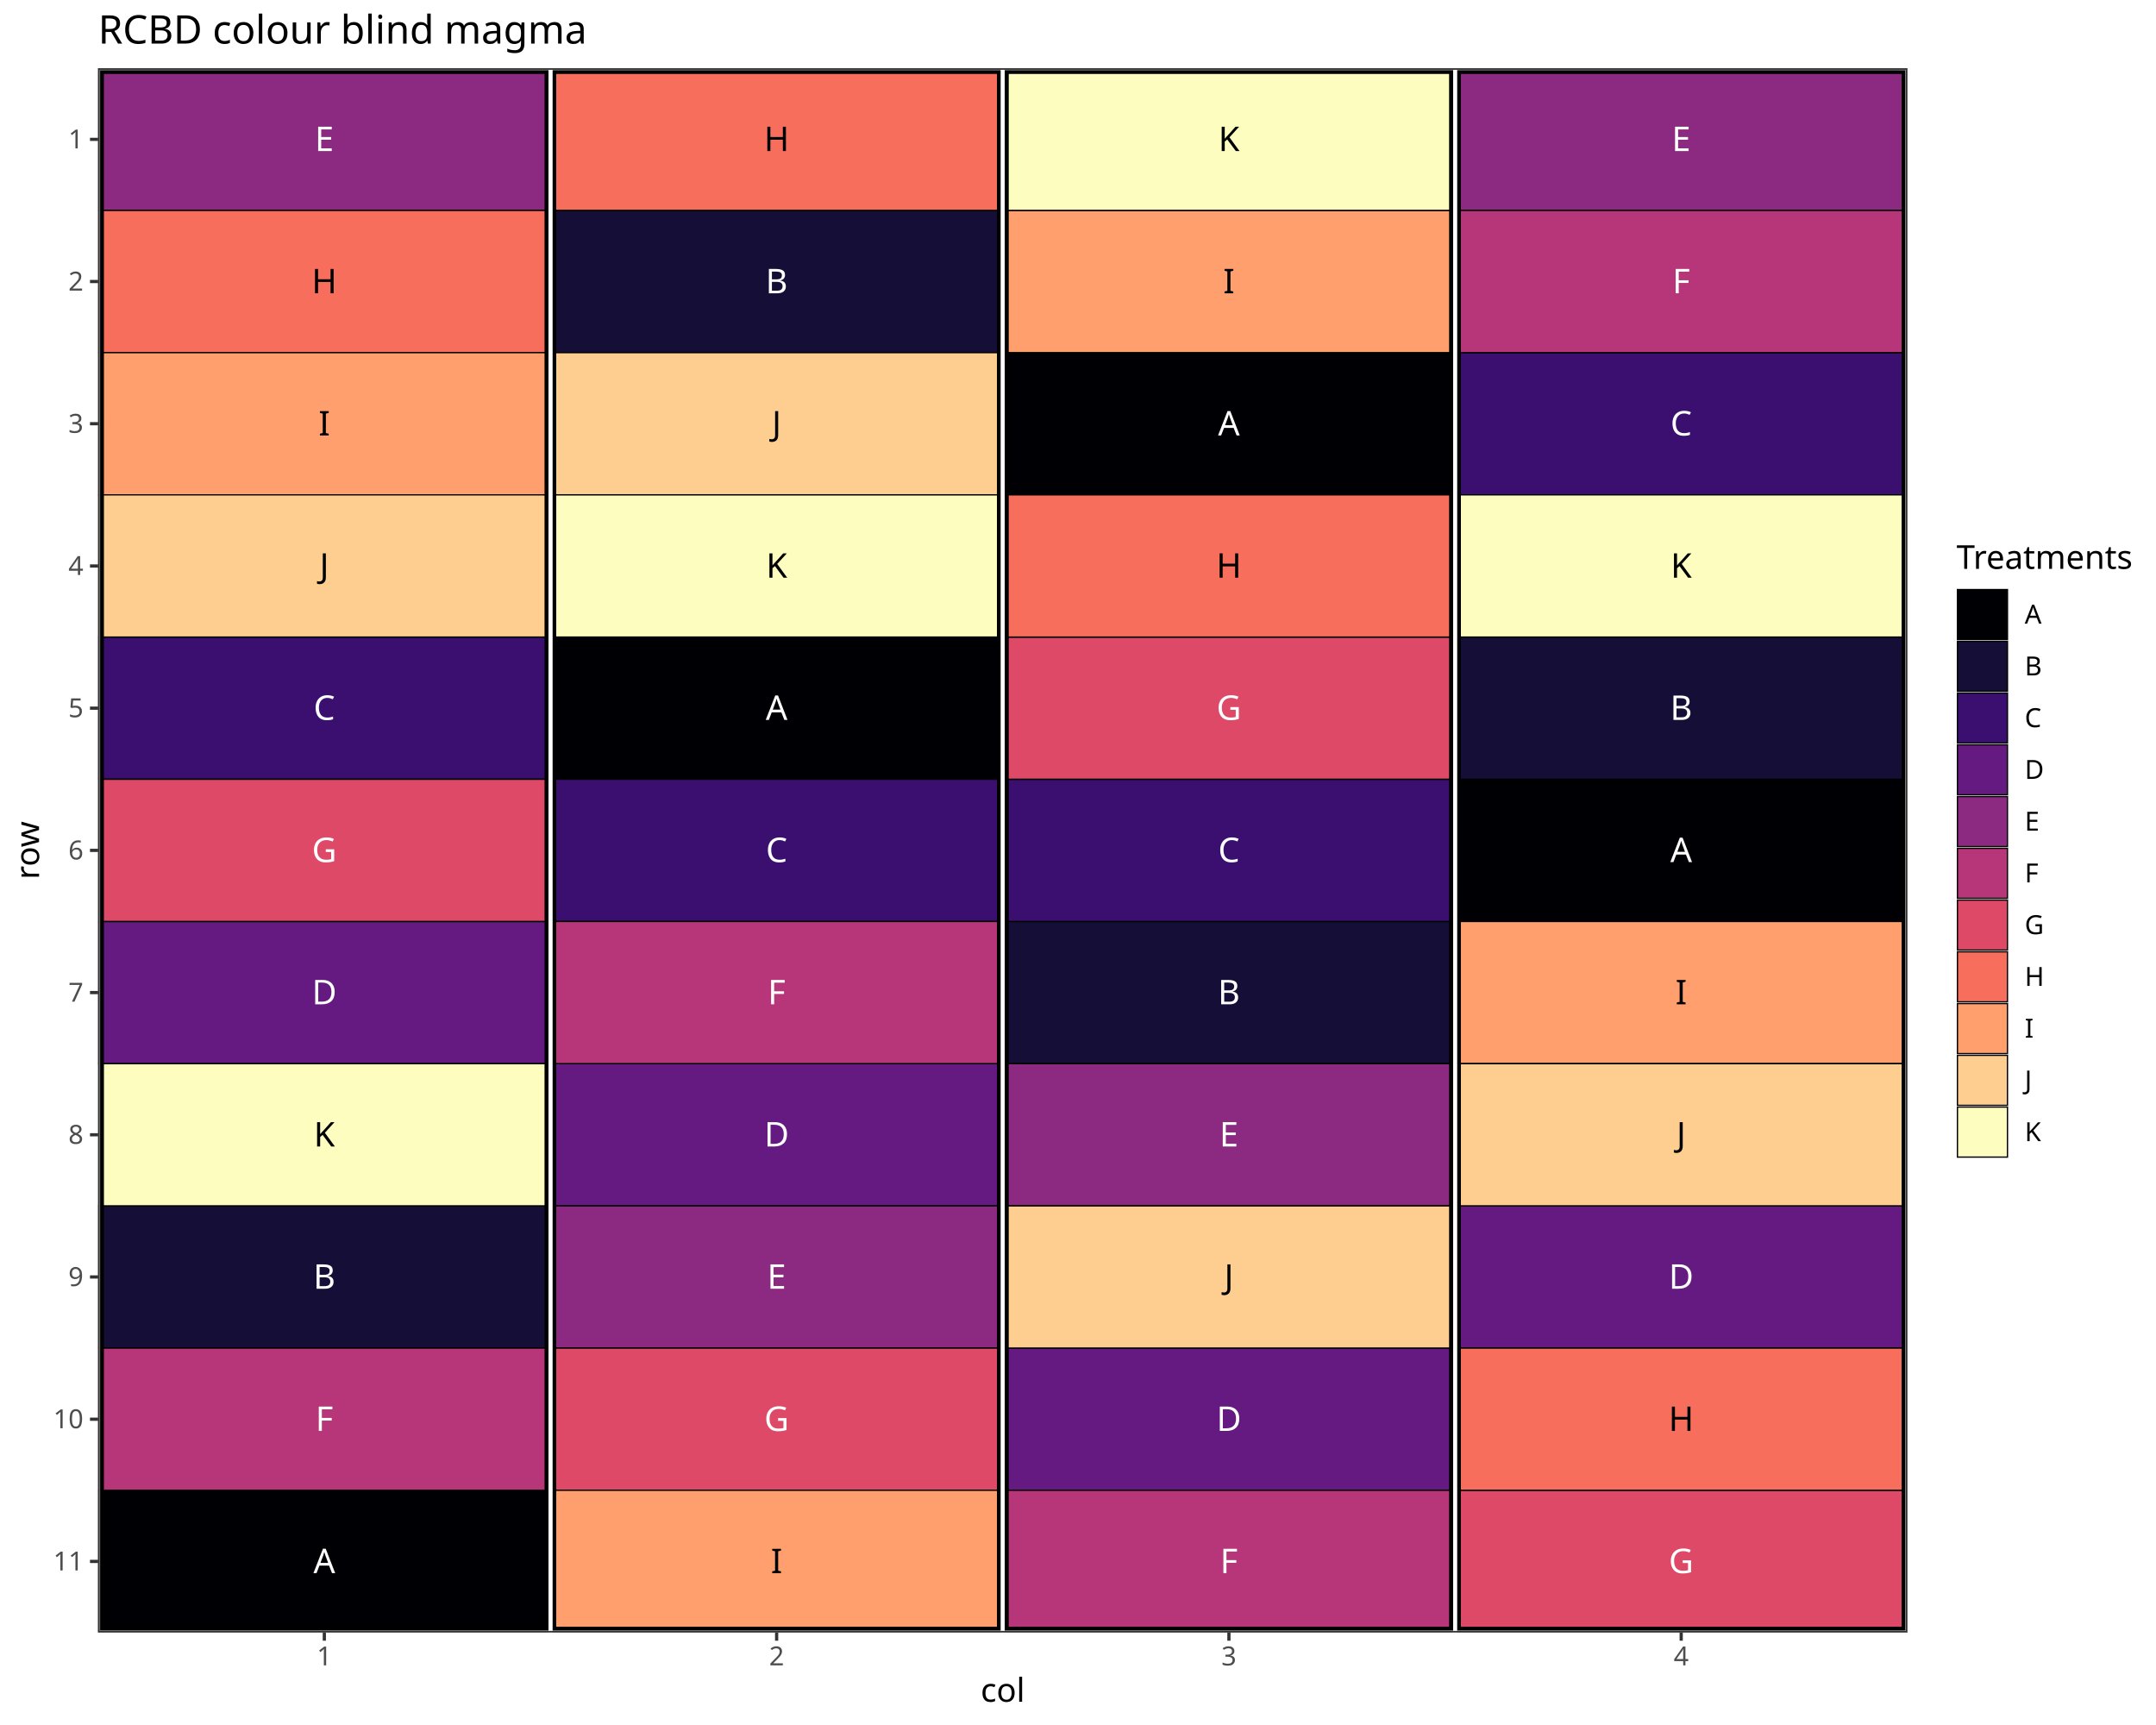
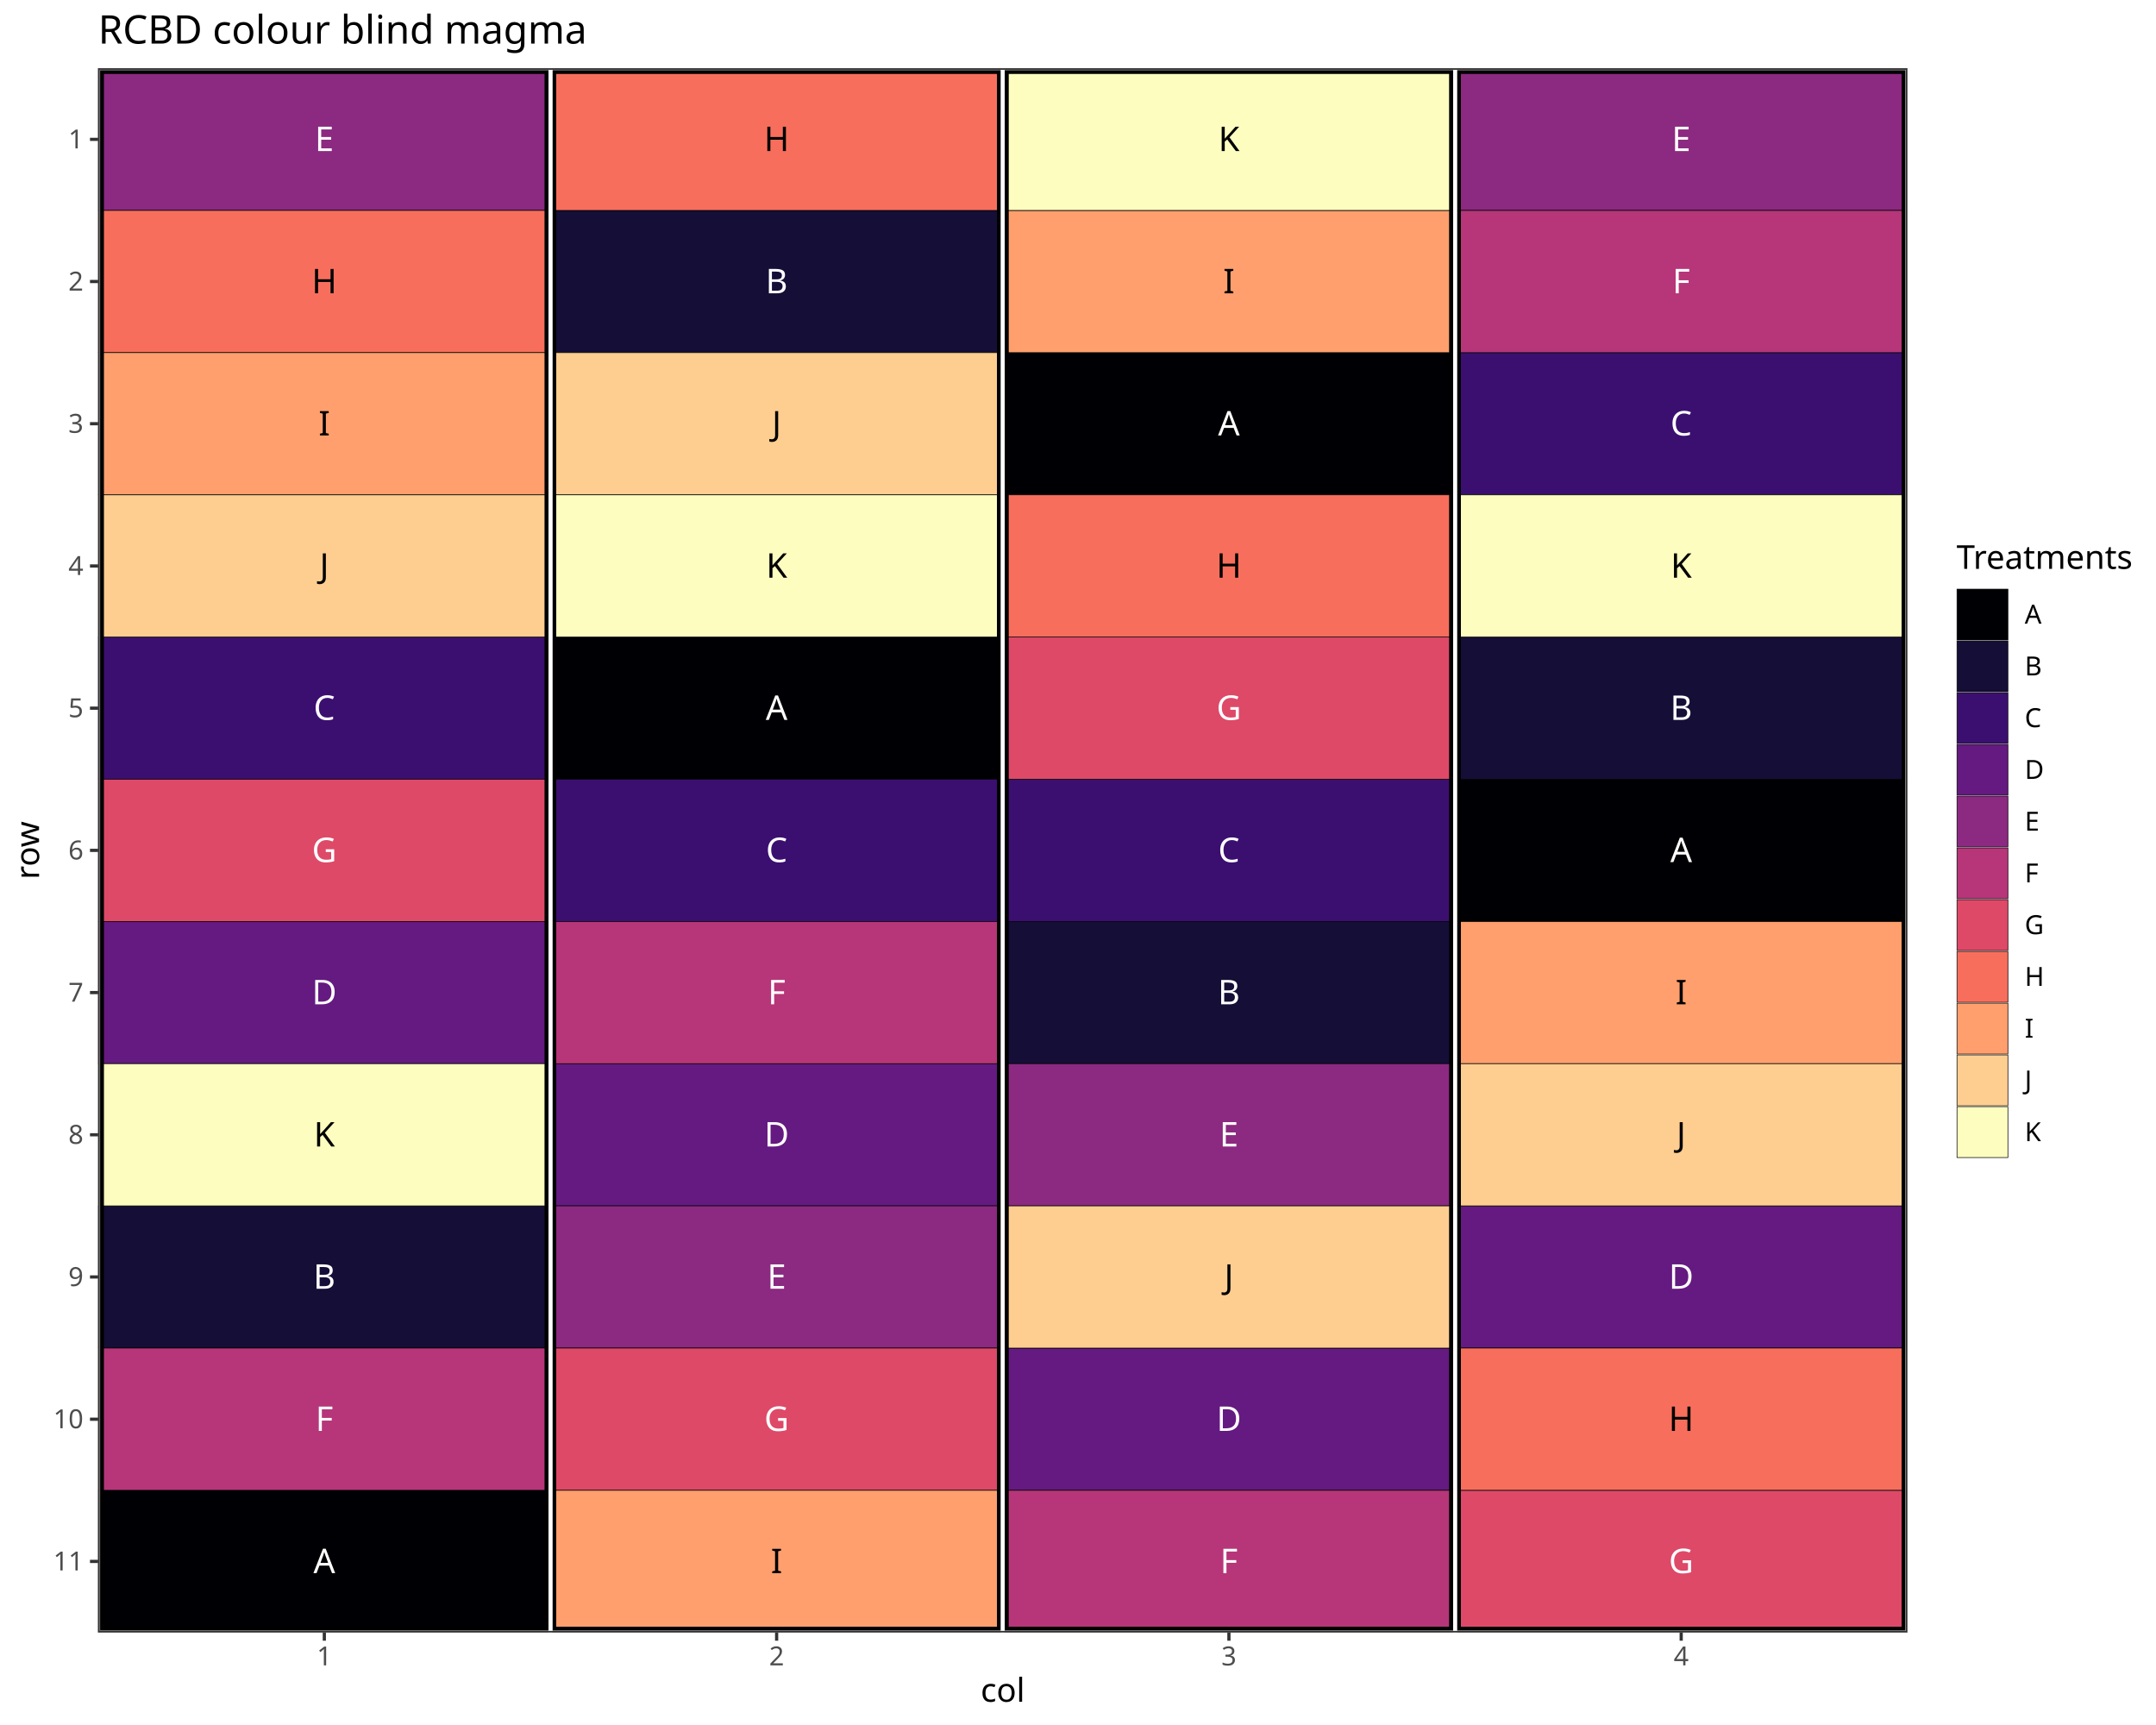
<svg xmlns="http://www.w3.org/2000/svg" class="svglite" data-engine-version="2.0" width="720.00pt" height="576.00pt" viewBox="0 0 720.00 576.00">
  <defs>
    <style type="text/css">
    .svglite line, .svglite polyline, .svglite polygon, .svglite path, .svglite rect, .svglite circle {
      fill: none;
      stroke: #000000;
      stroke-linecap: round;
      stroke-linejoin: round;
      stroke-miterlimit: 10.00;
    }
  </style>
  </defs>
  <rect width="100%" height="100%" style="stroke: none; fill: #FFFFFF;" />
  <defs>
    <clipPath id="cpMC4wMHw3MjAuMDB8MC4wMHw1NzYuMDA=">
      <rect x="0.00" y="0.00" width="720.00" height="576.00" />
    </clipPath>
  </defs>
  <g clip-path="url(#cpMC4wMHw3MjAuMDB8MC4wMHw1NzYuMDA=)">
    <rect x="0.00" y="0.00" width="720.00" height="576.00" style="stroke-width: 1.07; stroke: #FFFFFF; fill: #FFFFFF;" />
  </g>
  <defs>
    <clipPath id="cpMzIuNzl8NjM2Ljk2fDIyLjc4fDU0NS4xMQ==">
      <rect x="32.79" y="22.78" width="604.17" height="522.33" />
    </clipPath>
  </defs>
  <g clip-path="url(#cpMzIuNzl8NjM2Ljk2fDIyLjc4fDU0NS4xMQ==)">
    <rect x="32.79" y="22.78" width="604.17" height="522.33" style="stroke-width: 1.07; stroke: none; fill: #FFFFFF;" />
    <polyline points="32.79,22.78 636.96,22.78 " style="stroke-width: 0.53; stroke: #EBEBEB; stroke-linecap: butt;" />
    <polyline points="32.79,70.27 636.96,70.27 " style="stroke-width: 0.53; stroke: #EBEBEB; stroke-linecap: butt;" />
    <polyline points="32.79,117.75 636.96,117.75 " style="stroke-width: 0.53; stroke: #EBEBEB; stroke-linecap: butt;" />
    <polyline points="32.79,165.24 636.96,165.24 " style="stroke-width: 0.53; stroke: #EBEBEB; stroke-linecap: butt;" />
    <polyline points="32.79,212.72 636.96,212.72 " style="stroke-width: 0.53; stroke: #EBEBEB; stroke-linecap: butt;" />
    <polyline points="32.79,260.21 636.96,260.21 " style="stroke-width: 0.53; stroke: #EBEBEB; stroke-linecap: butt;" />
    <polyline points="32.79,307.69 636.96,307.69 " style="stroke-width: 0.53; stroke: #EBEBEB; stroke-linecap: butt;" />
    <polyline points="32.79,355.17 636.96,355.17 " style="stroke-width: 0.53; stroke: #EBEBEB; stroke-linecap: butt;" />
    <polyline points="32.79,402.66 636.96,402.66 " style="stroke-width: 0.53; stroke: #EBEBEB; stroke-linecap: butt;" />
    <polyline points="32.79,450.14 636.96,450.14 " style="stroke-width: 0.53; stroke: #EBEBEB; stroke-linecap: butt;" />
    <polyline points="32.79,497.63 636.96,497.63 " style="stroke-width: 0.53; stroke: #EBEBEB; stroke-linecap: butt;" />
    <polyline points="32.79,545.11 636.96,545.11 " style="stroke-width: 0.53; stroke: #EBEBEB; stroke-linecap: butt;" />
    <polyline points="32.79,545.11 32.79,22.78 " style="stroke-width: 0.53; stroke: #EBEBEB; stroke-linecap: butt;" />
    <polyline points="183.84,545.11 183.84,22.78 " style="stroke-width: 0.53; stroke: #EBEBEB; stroke-linecap: butt;" />
    <polyline points="334.88,545.11 334.88,22.78 " style="stroke-width: 0.53; stroke: #EBEBEB; stroke-linecap: butt;" />
    <polyline points="485.92,545.11 485.92,22.78 " style="stroke-width: 0.53; stroke: #EBEBEB; stroke-linecap: butt;" />
    <polyline points="636.96,545.11 636.96,22.78 " style="stroke-width: 0.53; stroke: #EBEBEB; stroke-linecap: butt;" />
    <polyline points="32.79,46.53 636.96,46.53 " style="stroke-width: 1.07; stroke: #EBEBEB; stroke-linecap: butt;" />
    <polyline points="32.79,94.01 636.96,94.01 " style="stroke-width: 1.07; stroke: #EBEBEB; stroke-linecap: butt;" />
    <polyline points="32.79,141.49 636.96,141.49 " style="stroke-width: 1.07; stroke: #EBEBEB; stroke-linecap: butt;" />
    <polyline points="32.79,188.98 636.96,188.98 " style="stroke-width: 1.07; stroke: #EBEBEB; stroke-linecap: butt;" />
    <polyline points="32.79,236.46 636.96,236.46 " style="stroke-width: 1.07; stroke: #EBEBEB; stroke-linecap: butt;" />
    <polyline points="32.79,283.95 636.96,283.95 " style="stroke-width: 1.07; stroke: #EBEBEB; stroke-linecap: butt;" />
    <polyline points="32.79,331.43 636.96,331.43 " style="stroke-width: 1.07; stroke: #EBEBEB; stroke-linecap: butt;" />
    <polyline points="32.79,378.92 636.96,378.92 " style="stroke-width: 1.07; stroke: #EBEBEB; stroke-linecap: butt;" />
    <polyline points="32.79,426.40 636.96,426.40 " style="stroke-width: 1.07; stroke: #EBEBEB; stroke-linecap: butt;" />
    <polyline points="32.79,473.89 636.96,473.89 " style="stroke-width: 1.07; stroke: #EBEBEB; stroke-linecap: butt;" />
    <polyline points="32.79,521.37 636.96,521.37 " style="stroke-width: 1.07; stroke: #EBEBEB; stroke-linecap: butt;" />
    <polyline points="108.31,545.11 108.31,22.78 " style="stroke-width: 1.07; stroke: #EBEBEB; stroke-linecap: butt;" />
    <polyline points="259.36,545.11 259.36,22.78 " style="stroke-width: 1.07; stroke: #EBEBEB; stroke-linecap: butt;" />
    <polyline points="410.40,545.11 410.40,22.78 " style="stroke-width: 1.07; stroke: #EBEBEB; stroke-linecap: butt;" />
    <polyline points="561.44,545.11 561.44,22.78 " style="stroke-width: 1.07; stroke: #EBEBEB; stroke-linecap: butt;" />
-     <rect x="334.88" y="117.75" width="151.04" height="47.48" style="stroke-width: 0.43; stroke-linecap: butt; stroke-linejoin: miter; fill: #000004;" />
-     <rect x="32.79" y="497.63" width="151.04" height="47.48" style="stroke-width: 0.43; stroke-linecap: butt; stroke-linejoin: miter; fill: #000004;" />
-     <rect x="183.84" y="212.72" width="151.04" height="47.48" style="stroke-width: 0.43; stroke-linecap: butt; stroke-linejoin: miter; fill: #000004;" />
-     <rect x="485.92" y="260.21" width="151.04" height="47.48" style="stroke-width: 0.43; stroke-linecap: butt; stroke-linejoin: miter; fill: #000004;" />
-     <rect x="485.92" y="212.72" width="151.04" height="47.48" style="stroke-width: 0.43; stroke-linecap: butt; stroke-linejoin: miter; fill: #150E37;" />
-     <rect x="32.79" y="402.66" width="151.04" height="47.48" style="stroke-width: 0.43; stroke-linecap: butt; stroke-linejoin: miter; fill: #150E37;" />
-     <rect x="334.88" y="307.69" width="151.04" height="47.48" style="stroke-width: 0.43; stroke-linecap: butt; stroke-linejoin: miter; fill: #150E37;" />
-     <rect x="183.84" y="70.27" width="151.04" height="47.48" style="stroke-width: 0.43; stroke-linecap: butt; stroke-linejoin: miter; fill: #150E37;" />
-     <rect x="485.92" y="117.75" width="151.04" height="47.48" style="stroke-width: 0.43; stroke-linecap: butt; stroke-linejoin: miter; fill: #3B0F70;" />
-     <rect x="334.88" y="260.21" width="151.04" height="47.48" style="stroke-width: 0.43; stroke-linecap: butt; stroke-linejoin: miter; fill: #3B0F70;" />
-     <rect x="32.79" y="212.72" width="151.04" height="47.48" style="stroke-width: 0.43; stroke-linecap: butt; stroke-linejoin: miter; fill: #3B0F70;" />
-     <rect x="183.84" y="260.21" width="151.04" height="47.48" style="stroke-width: 0.43; stroke-linecap: butt; stroke-linejoin: miter; fill: #3B0F70;" />
-     <rect x="485.92" y="402.66" width="151.04" height="47.48" style="stroke-width: 0.43; stroke-linecap: butt; stroke-linejoin: miter; fill: #641A80;" />
-     <rect x="32.79" y="307.69" width="151.04" height="47.48" style="stroke-width: 0.43; stroke-linecap: butt; stroke-linejoin: miter; fill: #641A80;" />
-     <rect x="183.84" y="355.17" width="151.04" height="47.48" style="stroke-width: 0.43; stroke-linecap: butt; stroke-linejoin: miter; fill: #641A80;" />
-     <rect x="334.88" y="450.14" width="151.04" height="47.48" style="stroke-width: 0.43; stroke-linecap: butt; stroke-linejoin: miter; fill: #641A80;" />
-     <rect x="32.79" y="22.78" width="151.04" height="47.48" style="stroke-width: 0.43; stroke-linecap: butt; stroke-linejoin: miter; fill: #8C2981;" />
-     <rect x="183.84" y="402.66" width="151.04" height="47.48" style="stroke-width: 0.43; stroke-linecap: butt; stroke-linejoin: miter; fill: #8C2981;" />
-     <rect x="334.88" y="355.17" width="151.04" height="47.48" style="stroke-width: 0.43; stroke-linecap: butt; stroke-linejoin: miter; fill: #8C2981;" />
-     <rect x="485.92" y="22.78" width="151.04" height="47.48" style="stroke-width: 0.43; stroke-linecap: butt; stroke-linejoin: miter; fill: #8C2981;" />
-     <rect x="334.88" y="497.63" width="151.04" height="47.48" style="stroke-width: 0.43; stroke-linecap: butt; stroke-linejoin: miter; fill: #B63679;" />
-     <rect x="485.92" y="70.27" width="151.04" height="47.48" style="stroke-width: 0.43; stroke-linecap: butt; stroke-linejoin: miter; fill: #B63679;" />
-     <rect x="32.79" y="450.14" width="151.04" height="47.48" style="stroke-width: 0.43; stroke-linecap: butt; stroke-linejoin: miter; fill: #B63679;" />
-     <rect x="183.84" y="307.69" width="151.04" height="47.48" style="stroke-width: 0.43; stroke-linecap: butt; stroke-linejoin: miter; fill: #B63679;" />
-     <rect x="334.88" y="212.72" width="151.04" height="47.48" style="stroke-width: 0.43; stroke-linecap: butt; stroke-linejoin: miter; fill: #DE4968;" />
-     <rect x="183.84" y="450.14" width="151.04" height="47.48" style="stroke-width: 0.43; stroke-linecap: butt; stroke-linejoin: miter; fill: #DE4968;" />
-     <rect x="32.79" y="260.21" width="151.04" height="47.48" style="stroke-width: 0.43; stroke-linecap: butt; stroke-linejoin: miter; fill: #DE4968;" />
-     <rect x="485.92" y="497.63" width="151.04" height="47.48" style="stroke-width: 0.43; stroke-linecap: butt; stroke-linejoin: miter; fill: #DE4968;" />
-     <rect x="32.79" y="70.27" width="151.04" height="47.48" style="stroke-width: 0.43; stroke-linecap: butt; stroke-linejoin: miter; fill: #F76F5C;" />
-     <rect x="334.88" y="165.24" width="151.04" height="47.48" style="stroke-width: 0.43; stroke-linecap: butt; stroke-linejoin: miter; fill: #F76F5C;" />
-     <rect x="485.92" y="450.14" width="151.04" height="47.48" style="stroke-width: 0.43; stroke-linecap: butt; stroke-linejoin: miter; fill: #F76F5C;" />
-     <rect x="183.84" y="22.78" width="151.04" height="47.48" style="stroke-width: 0.43; stroke-linecap: butt; stroke-linejoin: miter; fill: #F76F5C;" />
-     <rect x="485.92" y="307.69" width="151.04" height="47.48" style="stroke-width: 0.43; stroke-linecap: butt; stroke-linejoin: miter; fill: #FE9F6D;" />
-     <rect x="32.79" y="117.75" width="151.04" height="47.48" style="stroke-width: 0.43; stroke-linecap: butt; stroke-linejoin: miter; fill: #FE9F6D;" />
-     <rect x="334.88" y="70.27" width="151.04" height="47.48" style="stroke-width: 0.43; stroke-linecap: butt; stroke-linejoin: miter; fill: #FE9F6D;" />
-     <rect x="183.84" y="497.63" width="151.04" height="47.48" style="stroke-width: 0.43; stroke-linecap: butt; stroke-linejoin: miter; fill: #FE9F6D;" />
-     <rect x="32.79" y="165.24" width="151.04" height="47.48" style="stroke-width: 0.43; stroke-linecap: butt; stroke-linejoin: miter; fill: #FECE91;" />
-     <rect x="485.92" y="355.17" width="151.04" height="47.48" style="stroke-width: 0.43; stroke-linecap: butt; stroke-linejoin: miter; fill: #FECE91;" />
-     <rect x="334.88" y="402.66" width="151.04" height="47.48" style="stroke-width: 0.43; stroke-linecap: butt; stroke-linejoin: miter; fill: #FECE91;" />
-     <rect x="183.84" y="117.75" width="151.04" height="47.48" style="stroke-width: 0.43; stroke-linecap: butt; stroke-linejoin: miter; fill: #FECE91;" />
-     <rect x="183.84" y="165.24" width="151.04" height="47.48" style="stroke-width: 0.43; stroke-linecap: butt; stroke-linejoin: miter; fill: #FCFDBF;" />
-     <rect x="32.79" y="355.17" width="151.04" height="47.48" style="stroke-width: 0.43; stroke-linecap: butt; stroke-linejoin: miter; fill: #FCFDBF;" />
-     <rect x="334.88" y="22.78" width="151.04" height="47.48" style="stroke-width: 0.43; stroke-linecap: butt; stroke-linejoin: miter; fill: #FCFDBF;" />
-     <rect x="485.92" y="165.24" width="151.04" height="47.48" style="stroke-width: 0.43; stroke-linecap: butt; stroke-linejoin: miter; fill: #FCFDBF;" />
+     <rect x="334.88" y="117.75" width="151.04" height="47.48" style="stroke-width: 0.21; stroke-linecap: butt; stroke-linejoin: miter; fill: #000004;" />
+     <rect x="32.79" y="497.63" width="151.04" height="47.48" style="stroke-width: 0.21; stroke-linecap: butt; stroke-linejoin: miter; fill: #000004;" />
+     <rect x="183.84" y="212.72" width="151.04" height="47.48" style="stroke-width: 0.21; stroke-linecap: butt; stroke-linejoin: miter; fill: #000004;" />
+     <rect x="485.92" y="260.21" width="151.04" height="47.48" style="stroke-width: 0.21; stroke-linecap: butt; stroke-linejoin: miter; fill: #000004;" />
+     <rect x="485.92" y="212.72" width="151.04" height="47.48" style="stroke-width: 0.21; stroke-linecap: butt; stroke-linejoin: miter; fill: #150E37;" />
+     <rect x="32.79" y="402.66" width="151.04" height="47.48" style="stroke-width: 0.21; stroke-linecap: butt; stroke-linejoin: miter; fill: #150E37;" />
+     <rect x="334.88" y="307.69" width="151.04" height="47.48" style="stroke-width: 0.21; stroke-linecap: butt; stroke-linejoin: miter; fill: #150E37;" />
+     <rect x="183.84" y="70.27" width="151.04" height="47.48" style="stroke-width: 0.21; stroke-linecap: butt; stroke-linejoin: miter; fill: #150E37;" />
+     <rect x="485.92" y="117.75" width="151.04" height="47.48" style="stroke-width: 0.21; stroke-linecap: butt; stroke-linejoin: miter; fill: #3B0F70;" />
+     <rect x="334.88" y="260.21" width="151.04" height="47.48" style="stroke-width: 0.21; stroke-linecap: butt; stroke-linejoin: miter; fill: #3B0F70;" />
+     <rect x="32.79" y="212.72" width="151.04" height="47.48" style="stroke-width: 0.21; stroke-linecap: butt; stroke-linejoin: miter; fill: #3B0F70;" />
+     <rect x="183.84" y="260.21" width="151.04" height="47.48" style="stroke-width: 0.21; stroke-linecap: butt; stroke-linejoin: miter; fill: #3B0F70;" />
+     <rect x="485.92" y="402.66" width="151.04" height="47.48" style="stroke-width: 0.21; stroke-linecap: butt; stroke-linejoin: miter; fill: #641A80;" />
+     <rect x="32.79" y="307.69" width="151.04" height="47.48" style="stroke-width: 0.21; stroke-linecap: butt; stroke-linejoin: miter; fill: #641A80;" />
+     <rect x="183.84" y="355.17" width="151.04" height="47.48" style="stroke-width: 0.21; stroke-linecap: butt; stroke-linejoin: miter; fill: #641A80;" />
+     <rect x="334.88" y="450.14" width="151.04" height="47.48" style="stroke-width: 0.21; stroke-linecap: butt; stroke-linejoin: miter; fill: #641A80;" />
+     <rect x="32.79" y="22.78" width="151.04" height="47.48" style="stroke-width: 0.21; stroke-linecap: butt; stroke-linejoin: miter; fill: #8C2981;" />
+     <rect x="183.84" y="402.66" width="151.04" height="47.48" style="stroke-width: 0.21; stroke-linecap: butt; stroke-linejoin: miter; fill: #8C2981;" />
+     <rect x="334.88" y="355.17" width="151.04" height="47.48" style="stroke-width: 0.21; stroke-linecap: butt; stroke-linejoin: miter; fill: #8C2981;" />
+     <rect x="485.92" y="22.78" width="151.04" height="47.48" style="stroke-width: 0.21; stroke-linecap: butt; stroke-linejoin: miter; fill: #8C2981;" />
+     <rect x="334.88" y="497.63" width="151.04" height="47.48" style="stroke-width: 0.21; stroke-linecap: butt; stroke-linejoin: miter; fill: #B63679;" />
+     <rect x="485.92" y="70.27" width="151.04" height="47.48" style="stroke-width: 0.21; stroke-linecap: butt; stroke-linejoin: miter; fill: #B63679;" />
+     <rect x="32.79" y="450.14" width="151.04" height="47.48" style="stroke-width: 0.21; stroke-linecap: butt; stroke-linejoin: miter; fill: #B63679;" />
+     <rect x="183.84" y="307.69" width="151.04" height="47.48" style="stroke-width: 0.21; stroke-linecap: butt; stroke-linejoin: miter; fill: #B63679;" />
+     <rect x="334.88" y="212.72" width="151.04" height="47.48" style="stroke-width: 0.21; stroke-linecap: butt; stroke-linejoin: miter; fill: #DE4968;" />
+     <rect x="183.84" y="450.14" width="151.04" height="47.48" style="stroke-width: 0.21; stroke-linecap: butt; stroke-linejoin: miter; fill: #DE4968;" />
+     <rect x="32.79" y="260.21" width="151.04" height="47.48" style="stroke-width: 0.21; stroke-linecap: butt; stroke-linejoin: miter; fill: #DE4968;" />
+     <rect x="485.92" y="497.63" width="151.04" height="47.48" style="stroke-width: 0.21; stroke-linecap: butt; stroke-linejoin: miter; fill: #DE4968;" />
+     <rect x="32.79" y="70.27" width="151.04" height="47.48" style="stroke-width: 0.21; stroke-linecap: butt; stroke-linejoin: miter; fill: #F76F5C;" />
+     <rect x="334.88" y="165.24" width="151.04" height="47.48" style="stroke-width: 0.21; stroke-linecap: butt; stroke-linejoin: miter; fill: #F76F5C;" />
+     <rect x="485.92" y="450.14" width="151.04" height="47.48" style="stroke-width: 0.21; stroke-linecap: butt; stroke-linejoin: miter; fill: #F76F5C;" />
+     <rect x="183.84" y="22.78" width="151.04" height="47.48" style="stroke-width: 0.21; stroke-linecap: butt; stroke-linejoin: miter; fill: #F76F5C;" />
+     <rect x="485.92" y="307.69" width="151.04" height="47.48" style="stroke-width: 0.21; stroke-linecap: butt; stroke-linejoin: miter; fill: #FE9F6D;" />
+     <rect x="32.79" y="117.75" width="151.04" height="47.48" style="stroke-width: 0.21; stroke-linecap: butt; stroke-linejoin: miter; fill: #FE9F6D;" />
+     <rect x="334.88" y="70.27" width="151.04" height="47.48" style="stroke-width: 0.21; stroke-linecap: butt; stroke-linejoin: miter; fill: #FE9F6D;" />
+     <rect x="183.84" y="497.63" width="151.04" height="47.48" style="stroke-width: 0.21; stroke-linecap: butt; stroke-linejoin: miter; fill: #FE9F6D;" />
+     <rect x="32.79" y="165.24" width="151.04" height="47.48" style="stroke-width: 0.21; stroke-linecap: butt; stroke-linejoin: miter; fill: #FECE91;" />
+     <rect x="485.92" y="355.17" width="151.04" height="47.48" style="stroke-width: 0.21; stroke-linecap: butt; stroke-linejoin: miter; fill: #FECE91;" />
+     <rect x="334.88" y="402.66" width="151.04" height="47.48" style="stroke-width: 0.21; stroke-linecap: butt; stroke-linejoin: miter; fill: #FECE91;" />
+     <rect x="183.84" y="117.75" width="151.04" height="47.48" style="stroke-width: 0.21; stroke-linecap: butt; stroke-linejoin: miter; fill: #FECE91;" />
+     <rect x="183.84" y="165.24" width="151.04" height="47.48" style="stroke-width: 0.21; stroke-linecap: butt; stroke-linejoin: miter; fill: #FCFDBF;" />
+     <rect x="32.79" y="355.17" width="151.04" height="47.48" style="stroke-width: 0.21; stroke-linecap: butt; stroke-linejoin: miter; fill: #FCFDBF;" />
+     <rect x="334.88" y="22.78" width="151.04" height="47.48" style="stroke-width: 0.21; stroke-linecap: butt; stroke-linejoin: miter; fill: #FCFDBF;" />
+     <rect x="485.92" y="165.24" width="151.04" height="47.48" style="stroke-width: 0.21; stroke-linecap: butt; stroke-linejoin: miter; fill: #FCFDBF;" />
    <text x="410.40" y="145.41" text-anchor="middle" style="font-size: 11.38px; fill: #FFFFFF; font-family: sans;" textLength="7.59px" lengthAdjust="spacingAndGlyphs">A</text>
    <text x="108.31" y="525.29" text-anchor="middle" style="font-size: 11.38px; fill: #FFFFFF; font-family: sans;" textLength="7.59px" lengthAdjust="spacingAndGlyphs">A</text>
    <text x="259.36" y="240.38" text-anchor="middle" style="font-size: 11.38px; fill: #FFFFFF; font-family: sans;" textLength="7.59px" lengthAdjust="spacingAndGlyphs">A</text>
    <text x="561.44" y="287.86" text-anchor="middle" style="font-size: 11.38px; fill: #FFFFFF; font-family: sans;" textLength="7.59px" lengthAdjust="spacingAndGlyphs">A</text>
    <text x="561.44" y="240.38" text-anchor="middle" style="font-size: 11.38px; fill: #FFFFFF; font-family: sans;" textLength="7.59px" lengthAdjust="spacingAndGlyphs">B</text>
    <text x="108.31" y="430.32" text-anchor="middle" style="font-size: 11.38px; fill: #FFFFFF; font-family: sans;" textLength="7.59px" lengthAdjust="spacingAndGlyphs">B</text>
    <text x="410.40" y="335.35" text-anchor="middle" style="font-size: 11.38px; fill: #FFFFFF; font-family: sans;" textLength="7.59px" lengthAdjust="spacingAndGlyphs">B</text>
    <text x="259.36" y="97.93" text-anchor="middle" style="font-size: 11.38px; fill: #FFFFFF; font-family: sans;" textLength="7.59px" lengthAdjust="spacingAndGlyphs">B</text>
    <text x="561.44" y="145.41" text-anchor="middle" style="font-size: 11.38px; fill: #FFFFFF; font-family: sans;" textLength="8.22px" lengthAdjust="spacingAndGlyphs">C</text>
    <text x="410.40" y="287.86" text-anchor="middle" style="font-size: 11.38px; fill: #FFFFFF; font-family: sans;" textLength="8.22px" lengthAdjust="spacingAndGlyphs">C</text>
    <text x="108.31" y="240.38" text-anchor="middle" style="font-size: 11.38px; fill: #FFFFFF; font-family: sans;" textLength="8.22px" lengthAdjust="spacingAndGlyphs">C</text>
    <text x="259.36" y="287.86" text-anchor="middle" style="font-size: 11.38px; fill: #FFFFFF; font-family: sans;" textLength="8.22px" lengthAdjust="spacingAndGlyphs">C</text>
    <text x="561.44" y="430.32" text-anchor="middle" style="font-size: 11.38px; fill: #FFFFFF; font-family: sans;" textLength="8.22px" lengthAdjust="spacingAndGlyphs">D</text>
    <text x="108.31" y="335.35" text-anchor="middle" style="font-size: 11.38px; fill: #FFFFFF; font-family: sans;" textLength="8.22px" lengthAdjust="spacingAndGlyphs">D</text>
    <text x="259.36" y="382.83" text-anchor="middle" style="font-size: 11.38px; fill: #FFFFFF; font-family: sans;" textLength="8.22px" lengthAdjust="spacingAndGlyphs">D</text>
    <text x="410.40" y="477.80" text-anchor="middle" style="font-size: 11.38px; fill: #FFFFFF; font-family: sans;" textLength="8.22px" lengthAdjust="spacingAndGlyphs">D</text>
    <text x="108.31" y="50.44" text-anchor="middle" style="font-size: 11.38px; fill: #FFFFFF; font-family: sans;" textLength="7.59px" lengthAdjust="spacingAndGlyphs">E</text>
    <text x="259.36" y="430.32" text-anchor="middle" style="font-size: 11.38px; fill: #FFFFFF; font-family: sans;" textLength="7.59px" lengthAdjust="spacingAndGlyphs">E</text>
    <text x="410.40" y="382.83" text-anchor="middle" style="font-size: 11.38px; fill: #FFFFFF; font-family: sans;" textLength="7.59px" lengthAdjust="spacingAndGlyphs">E</text>
    <text x="561.44" y="50.44" text-anchor="middle" style="font-size: 11.38px; fill: #FFFFFF; font-family: sans;" textLength="7.59px" lengthAdjust="spacingAndGlyphs">E</text>
    <text x="410.40" y="525.29" text-anchor="middle" style="font-size: 11.38px; fill: #FFFFFF; font-family: sans;" textLength="6.95px" lengthAdjust="spacingAndGlyphs">F</text>
    <text x="561.44" y="97.93" text-anchor="middle" style="font-size: 11.38px; fill: #FFFFFF; font-family: sans;" textLength="6.95px" lengthAdjust="spacingAndGlyphs">F</text>
    <text x="108.31" y="477.80" text-anchor="middle" style="font-size: 11.38px; fill: #FFFFFF; font-family: sans;" textLength="6.95px" lengthAdjust="spacingAndGlyphs">F</text>
    <text x="259.36" y="335.35" text-anchor="middle" style="font-size: 11.38px; fill: #FFFFFF; font-family: sans;" textLength="6.95px" lengthAdjust="spacingAndGlyphs">F</text>
    <text x="410.40" y="240.38" text-anchor="middle" style="font-size: 11.38px; fill: #FFFFFF; font-family: sans;" textLength="8.86px" lengthAdjust="spacingAndGlyphs">G</text>
    <text x="259.36" y="477.80" text-anchor="middle" style="font-size: 11.38px; fill: #FFFFFF; font-family: sans;" textLength="8.86px" lengthAdjust="spacingAndGlyphs">G</text>
    <text x="108.31" y="287.86" text-anchor="middle" style="font-size: 11.38px; fill: #FFFFFF; font-family: sans;" textLength="8.86px" lengthAdjust="spacingAndGlyphs">G</text>
    <text x="561.44" y="525.29" text-anchor="middle" style="font-size: 11.38px; fill: #FFFFFF; font-family: sans;" textLength="8.86px" lengthAdjust="spacingAndGlyphs">G</text>
    <text x="108.31" y="97.93" text-anchor="middle" style="font-size: 11.38px; font-family: sans;" textLength="8.22px" lengthAdjust="spacingAndGlyphs">H</text>
    <text x="410.40" y="192.90" text-anchor="middle" style="font-size: 11.38px; font-family: sans;" textLength="8.22px" lengthAdjust="spacingAndGlyphs">H</text>
    <text x="561.44" y="477.80" text-anchor="middle" style="font-size: 11.38px; font-family: sans;" textLength="8.22px" lengthAdjust="spacingAndGlyphs">H</text>
    <text x="259.36" y="50.44" text-anchor="middle" style="font-size: 11.38px; font-family: sans;" textLength="8.22px" lengthAdjust="spacingAndGlyphs">H</text>
    <text x="561.44" y="335.35" text-anchor="middle" style="font-size: 11.38px; font-family: sans;" textLength="3.16px" lengthAdjust="spacingAndGlyphs">I</text>
    <text x="108.31" y="145.41" text-anchor="middle" style="font-size: 11.38px; font-family: sans;" textLength="3.16px" lengthAdjust="spacingAndGlyphs">I</text>
    <text x="410.40" y="97.93" text-anchor="middle" style="font-size: 11.38px; font-family: sans;" textLength="3.16px" lengthAdjust="spacingAndGlyphs">I</text>
    <text x="259.36" y="525.29" text-anchor="middle" style="font-size: 11.38px; font-family: sans;" textLength="3.16px" lengthAdjust="spacingAndGlyphs">I</text>
    <text x="108.31" y="192.90" text-anchor="middle" style="font-size: 11.38px; font-family: sans;" textLength="5.70px" lengthAdjust="spacingAndGlyphs">J</text>
    <text x="561.44" y="382.83" text-anchor="middle" style="font-size: 11.38px; font-family: sans;" textLength="5.70px" lengthAdjust="spacingAndGlyphs">J</text>
    <text x="410.40" y="430.32" text-anchor="middle" style="font-size: 11.38px; font-family: sans;" textLength="5.70px" lengthAdjust="spacingAndGlyphs">J</text>
    <text x="259.36" y="145.41" text-anchor="middle" style="font-size: 11.38px; font-family: sans;" textLength="5.70px" lengthAdjust="spacingAndGlyphs">J</text>
    <text x="259.36" y="192.90" text-anchor="middle" style="font-size: 11.38px; font-family: sans;" textLength="7.59px" lengthAdjust="spacingAndGlyphs">K</text>
    <text x="108.31" y="382.83" text-anchor="middle" style="font-size: 11.38px; font-family: sans;" textLength="7.59px" lengthAdjust="spacingAndGlyphs">K</text>
    <text x="410.40" y="50.44" text-anchor="middle" style="font-size: 11.38px; font-family: sans;" textLength="7.59px" lengthAdjust="spacingAndGlyphs">K</text>
    <text x="561.44" y="192.90" text-anchor="middle" style="font-size: 11.38px; font-family: sans;" textLength="7.59px" lengthAdjust="spacingAndGlyphs">K</text>
    <rect x="32.79" y="22.78" width="151.04" height="522.33" style="stroke-width: 3.84; stroke-linecap: butt; stroke-linejoin: miter;" />
    <rect x="183.84" y="22.78" width="151.04" height="522.33" style="stroke-width: 3.84; stroke-linecap: butt; stroke-linejoin: miter;" />
    <rect x="334.88" y="22.78" width="151.04" height="522.33" style="stroke-width: 3.84; stroke-linecap: butt; stroke-linejoin: miter;" />
    <rect x="485.92" y="22.78" width="151.04" height="522.33" style="stroke-width: 3.84; stroke-linecap: butt; stroke-linejoin: miter;" />
    <rect x="32.79" y="22.78" width="151.04" height="522.33" style="stroke-width: 1.28; stroke: #FFFFFF; stroke-linecap: butt; stroke-linejoin: miter;" />
    <rect x="183.84" y="22.78" width="151.04" height="522.33" style="stroke-width: 1.28; stroke: #FFFFFF; stroke-linecap: butt; stroke-linejoin: miter;" />
    <rect x="334.88" y="22.78" width="151.04" height="522.33" style="stroke-width: 1.28; stroke: #FFFFFF; stroke-linecap: butt; stroke-linejoin: miter;" />
    <rect x="485.92" y="22.78" width="151.04" height="522.33" style="stroke-width: 1.28; stroke: #FFFFFF; stroke-linecap: butt; stroke-linejoin: miter;" />
    <rect x="32.79" y="22.78" width="604.17" height="522.33" style="stroke-width: 1.07; stroke: #333333;" />
  </g>
  <g clip-path="url(#cpMC4wMHw3MjAuMDB8MC4wMHw1NzYuMDA=)">
    <text x="27.86" y="49.55" text-anchor="end" style="font-size: 8.80px; fill: #4D4D4D; font-family: sans;" textLength="4.89px" lengthAdjust="spacingAndGlyphs">1</text>
    <text x="27.86" y="97.04" text-anchor="end" style="font-size: 8.80px; fill: #4D4D4D; font-family: sans;" textLength="4.89px" lengthAdjust="spacingAndGlyphs">2</text>
    <text x="27.86" y="144.52" text-anchor="end" style="font-size: 8.80px; fill: #4D4D4D; font-family: sans;" textLength="4.89px" lengthAdjust="spacingAndGlyphs">3</text>
    <text x="27.86" y="192.01" text-anchor="end" style="font-size: 8.80px; fill: #4D4D4D; font-family: sans;" textLength="4.89px" lengthAdjust="spacingAndGlyphs">4</text>
    <text x="27.86" y="239.49" text-anchor="end" style="font-size: 8.80px; fill: #4D4D4D; font-family: sans;" textLength="4.89px" lengthAdjust="spacingAndGlyphs">5</text>
    <text x="27.86" y="286.98" text-anchor="end" style="font-size: 8.80px; fill: #4D4D4D; font-family: sans;" textLength="4.89px" lengthAdjust="spacingAndGlyphs">6</text>
    <text x="27.86" y="334.46" text-anchor="end" style="font-size: 8.80px; fill: #4D4D4D; font-family: sans;" textLength="4.89px" lengthAdjust="spacingAndGlyphs">7</text>
    <text x="27.86" y="381.94" text-anchor="end" style="font-size: 8.80px; fill: #4D4D4D; font-family: sans;" textLength="4.89px" lengthAdjust="spacingAndGlyphs">8</text>
    <text x="27.86" y="429.43" text-anchor="end" style="font-size: 8.80px; fill: #4D4D4D; font-family: sans;" textLength="4.89px" lengthAdjust="spacingAndGlyphs">9</text>
    <text x="27.86" y="476.91" text-anchor="end" style="font-size: 8.80px; fill: #4D4D4D; font-family: sans;" textLength="9.79px" lengthAdjust="spacingAndGlyphs">10</text>
    <text x="27.86" y="524.40" text-anchor="end" style="font-size: 8.80px; fill: #4D4D4D; font-family: sans;" textLength="9.79px" lengthAdjust="spacingAndGlyphs">11</text>
    <polyline points="30.05,46.53 32.79,46.53 " style="stroke-width: 1.07; stroke: #333333; stroke-linecap: butt;" />
    <polyline points="30.05,94.01 32.79,94.01 " style="stroke-width: 1.07; stroke: #333333; stroke-linecap: butt;" />
    <polyline points="30.05,141.49 32.79,141.49 " style="stroke-width: 1.07; stroke: #333333; stroke-linecap: butt;" />
    <polyline points="30.05,188.98 32.79,188.98 " style="stroke-width: 1.07; stroke: #333333; stroke-linecap: butt;" />
    <polyline points="30.05,236.46 32.79,236.46 " style="stroke-width: 1.07; stroke: #333333; stroke-linecap: butt;" />
    <polyline points="30.05,283.95 32.79,283.95 " style="stroke-width: 1.07; stroke: #333333; stroke-linecap: butt;" />
    <polyline points="30.05,331.43 32.79,331.43 " style="stroke-width: 1.07; stroke: #333333; stroke-linecap: butt;" />
    <polyline points="30.05,378.92 32.79,378.92 " style="stroke-width: 1.07; stroke: #333333; stroke-linecap: butt;" />
    <polyline points="30.05,426.40 32.79,426.40 " style="stroke-width: 1.07; stroke: #333333; stroke-linecap: butt;" />
    <polyline points="30.05,473.89 32.79,473.89 " style="stroke-width: 1.07; stroke: #333333; stroke-linecap: butt;" />
    <polyline points="30.05,521.37 32.79,521.37 " style="stroke-width: 1.07; stroke: #333333; stroke-linecap: butt;" />
    <polyline points="108.31,547.85 108.31,545.11 " style="stroke-width: 1.07; stroke: #333333; stroke-linecap: butt;" />
    <polyline points="259.36,547.85 259.36,545.11 " style="stroke-width: 1.07; stroke: #333333; stroke-linecap: butt;" />
    <polyline points="410.40,547.85 410.40,545.11 " style="stroke-width: 1.07; stroke: #333333; stroke-linecap: butt;" />
    <polyline points="561.44,547.85 561.44,545.11 " style="stroke-width: 1.07; stroke: #333333; stroke-linecap: butt;" />
    <text x="108.31" y="556.10" text-anchor="middle" style="font-size: 8.80px; fill: #4D4D4D; font-family: sans;" textLength="4.89px" lengthAdjust="spacingAndGlyphs">1</text>
    <text x="259.36" y="556.10" text-anchor="middle" style="font-size: 8.80px; fill: #4D4D4D; font-family: sans;" textLength="4.89px" lengthAdjust="spacingAndGlyphs">2</text>
    <text x="410.40" y="556.10" text-anchor="middle" style="font-size: 8.80px; fill: #4D4D4D; font-family: sans;" textLength="4.89px" lengthAdjust="spacingAndGlyphs">3</text>
    <text x="561.44" y="556.10" text-anchor="middle" style="font-size: 8.80px; fill: #4D4D4D; font-family: sans;" textLength="4.89px" lengthAdjust="spacingAndGlyphs">4</text>
    <text x="334.88" y="568.24" text-anchor="middle" style="font-size: 11.00px; font-family: sans;" textLength="14.06px" lengthAdjust="spacingAndGlyphs">col</text>
    <text transform="translate(13.05,283.95) rotate(-90)" text-anchor="middle" style="font-size: 11.00px; font-family: sans;" textLength="17.73px" lengthAdjust="spacingAndGlyphs">row</text>
    <rect x="647.92" y="175.76" width="66.60" height="216.37" style="stroke-width: 1.07; stroke: none; fill: #FFFFFF;" />
    <text x="653.40" y="189.95" style="font-size: 11.00px; font-family: sans;" textLength="55.64px" lengthAdjust="spacingAndGlyphs">Treatments</text>
    <rect x="653.40" y="196.57" width="17.28" height="17.28" style="stroke-width: 1.07; stroke: none; fill: #FFFFFF;" />
-     <rect x="653.69" y="196.86" width="16.71" height="16.71" style="stroke-width: 0.43; stroke-linecap: butt; stroke-linejoin: miter; fill: #000004;" />
+     <rect x="653.54" y="196.72" width="17.00" height="17.00" style="stroke-width: 0.21; stroke-linecap: butt; stroke-linejoin: miter; fill: #000004;" />
    <rect x="653.40" y="213.85" width="17.28" height="17.28" style="stroke-width: 1.07; stroke: none; fill: #FFFFFF;" />
-     <rect x="653.69" y="214.14" width="16.71" height="16.71" style="stroke-width: 0.43; stroke-linecap: butt; stroke-linejoin: miter; fill: #150E37;" />
+     <rect x="653.54" y="214.00" width="17.00" height="17.00" style="stroke-width: 0.21; stroke-linecap: butt; stroke-linejoin: miter; fill: #150E37;" />
    <rect x="653.40" y="231.13" width="17.28" height="17.28" style="stroke-width: 1.07; stroke: none; fill: #FFFFFF;" />
-     <rect x="653.69" y="231.42" width="16.71" height="16.71" style="stroke-width: 0.43; stroke-linecap: butt; stroke-linejoin: miter; fill: #3B0F70;" />
+     <rect x="653.54" y="231.28" width="17.00" height="17.00" style="stroke-width: 0.21; stroke-linecap: butt; stroke-linejoin: miter; fill: #3B0F70;" />
    <rect x="653.40" y="248.41" width="17.28" height="17.28" style="stroke-width: 1.07; stroke: none; fill: #FFFFFF;" />
-     <rect x="653.69" y="248.70" width="16.71" height="16.71" style="stroke-width: 0.43; stroke-linecap: butt; stroke-linejoin: miter; fill: #641A80;" />
+     <rect x="653.54" y="248.56" width="17.00" height="17.00" style="stroke-width: 0.21; stroke-linecap: butt; stroke-linejoin: miter; fill: #641A80;" />
    <rect x="653.40" y="265.69" width="17.28" height="17.28" style="stroke-width: 1.07; stroke: none; fill: #FFFFFF;" />
-     <rect x="653.69" y="265.98" width="16.71" height="16.71" style="stroke-width: 0.43; stroke-linecap: butt; stroke-linejoin: miter; fill: #8C2981;" />
+     <rect x="653.54" y="265.84" width="17.00" height="17.00" style="stroke-width: 0.21; stroke-linecap: butt; stroke-linejoin: miter; fill: #8C2981;" />
    <rect x="653.40" y="282.97" width="17.28" height="17.28" style="stroke-width: 1.07; stroke: none; fill: #FFFFFF;" />
-     <rect x="653.69" y="283.26" width="16.71" height="16.71" style="stroke-width: 0.43; stroke-linecap: butt; stroke-linejoin: miter; fill: #B63679;" />
+     <rect x="653.54" y="283.12" width="17.00" height="17.00" style="stroke-width: 0.21; stroke-linecap: butt; stroke-linejoin: miter; fill: #B63679;" />
    <rect x="653.40" y="300.25" width="17.28" height="17.28" style="stroke-width: 1.07; stroke: none; fill: #FFFFFF;" />
-     <rect x="653.69" y="300.54" width="16.71" height="16.71" style="stroke-width: 0.43; stroke-linecap: butt; stroke-linejoin: miter; fill: #DE4968;" />
+     <rect x="653.54" y="300.40" width="17.00" height="17.00" style="stroke-width: 0.21; stroke-linecap: butt; stroke-linejoin: miter; fill: #DE4968;" />
    <rect x="653.40" y="317.53" width="17.28" height="17.28" style="stroke-width: 1.07; stroke: none; fill: #FFFFFF;" />
-     <rect x="653.69" y="317.82" width="16.71" height="16.71" style="stroke-width: 0.43; stroke-linecap: butt; stroke-linejoin: miter; fill: #F76F5C;" />
+     <rect x="653.54" y="317.68" width="17.00" height="17.00" style="stroke-width: 0.21; stroke-linecap: butt; stroke-linejoin: miter; fill: #F76F5C;" />
    <rect x="653.40" y="334.81" width="17.28" height="17.28" style="stroke-width: 1.07; stroke: none; fill: #FFFFFF;" />
-     <rect x="653.69" y="335.10" width="16.71" height="16.71" style="stroke-width: 0.43; stroke-linecap: butt; stroke-linejoin: miter; fill: #FE9F6D;" />
+     <rect x="653.54" y="334.96" width="17.00" height="17.00" style="stroke-width: 0.21; stroke-linecap: butt; stroke-linejoin: miter; fill: #FE9F6D;" />
    <rect x="653.40" y="352.09" width="17.28" height="17.28" style="stroke-width: 1.07; stroke: none; fill: #FFFFFF;" />
-     <rect x="653.69" y="352.38" width="16.71" height="16.71" style="stroke-width: 0.43; stroke-linecap: butt; stroke-linejoin: miter; fill: #FECE91;" />
+     <rect x="653.54" y="352.24" width="17.00" height="17.00" style="stroke-width: 0.21; stroke-linecap: butt; stroke-linejoin: miter; fill: #FECE91;" />
    <rect x="653.40" y="369.37" width="17.28" height="17.28" style="stroke-width: 1.07; stroke: none; fill: #FFFFFF;" />
-     <rect x="653.69" y="369.66" width="16.71" height="16.71" style="stroke-width: 0.43; stroke-linecap: butt; stroke-linejoin: miter; fill: #FCFDBF;" />
+     <rect x="653.54" y="369.52" width="17.00" height="17.00" style="stroke-width: 0.21; stroke-linecap: butt; stroke-linejoin: miter; fill: #FCFDBF;" />
    <text x="676.16" y="208.24" style="font-size: 8.80px; font-family: sans;" textLength="5.87px" lengthAdjust="spacingAndGlyphs">A</text>
    <text x="676.16" y="225.52" style="font-size: 8.80px; font-family: sans;" textLength="5.87px" lengthAdjust="spacingAndGlyphs">B</text>
    <text x="676.16" y="242.80" style="font-size: 8.80px; font-family: sans;" textLength="6.36px" lengthAdjust="spacingAndGlyphs">C</text>
    <text x="676.16" y="260.08" style="font-size: 8.80px; font-family: sans;" textLength="6.36px" lengthAdjust="spacingAndGlyphs">D</text>
    <text x="676.16" y="277.36" style="font-size: 8.80px; font-family: sans;" textLength="5.87px" lengthAdjust="spacingAndGlyphs">E</text>
    <text x="676.16" y="294.64" style="font-size: 8.80px; font-family: sans;" textLength="5.38px" lengthAdjust="spacingAndGlyphs">F</text>
    <text x="676.16" y="311.92" style="font-size: 8.80px; font-family: sans;" textLength="6.85px" lengthAdjust="spacingAndGlyphs">G</text>
    <text x="676.16" y="329.20" style="font-size: 8.80px; font-family: sans;" textLength="6.36px" lengthAdjust="spacingAndGlyphs">H</text>
    <text x="676.16" y="346.48" style="font-size: 8.80px; font-family: sans;" textLength="2.44px" lengthAdjust="spacingAndGlyphs">I</text>
    <text x="676.16" y="363.76" style="font-size: 8.80px; font-family: sans;" textLength="4.40px" lengthAdjust="spacingAndGlyphs">J</text>
    <text x="676.16" y="381.04" style="font-size: 8.80px; font-family: sans;" textLength="5.87px" lengthAdjust="spacingAndGlyphs">K</text>
    <text x="32.79" y="14.56" style="font-size: 13.20px; font-family: sans;" textLength="156.29px" lengthAdjust="spacingAndGlyphs">RCBD colour blind magma</text>
  </g>
</svg>
